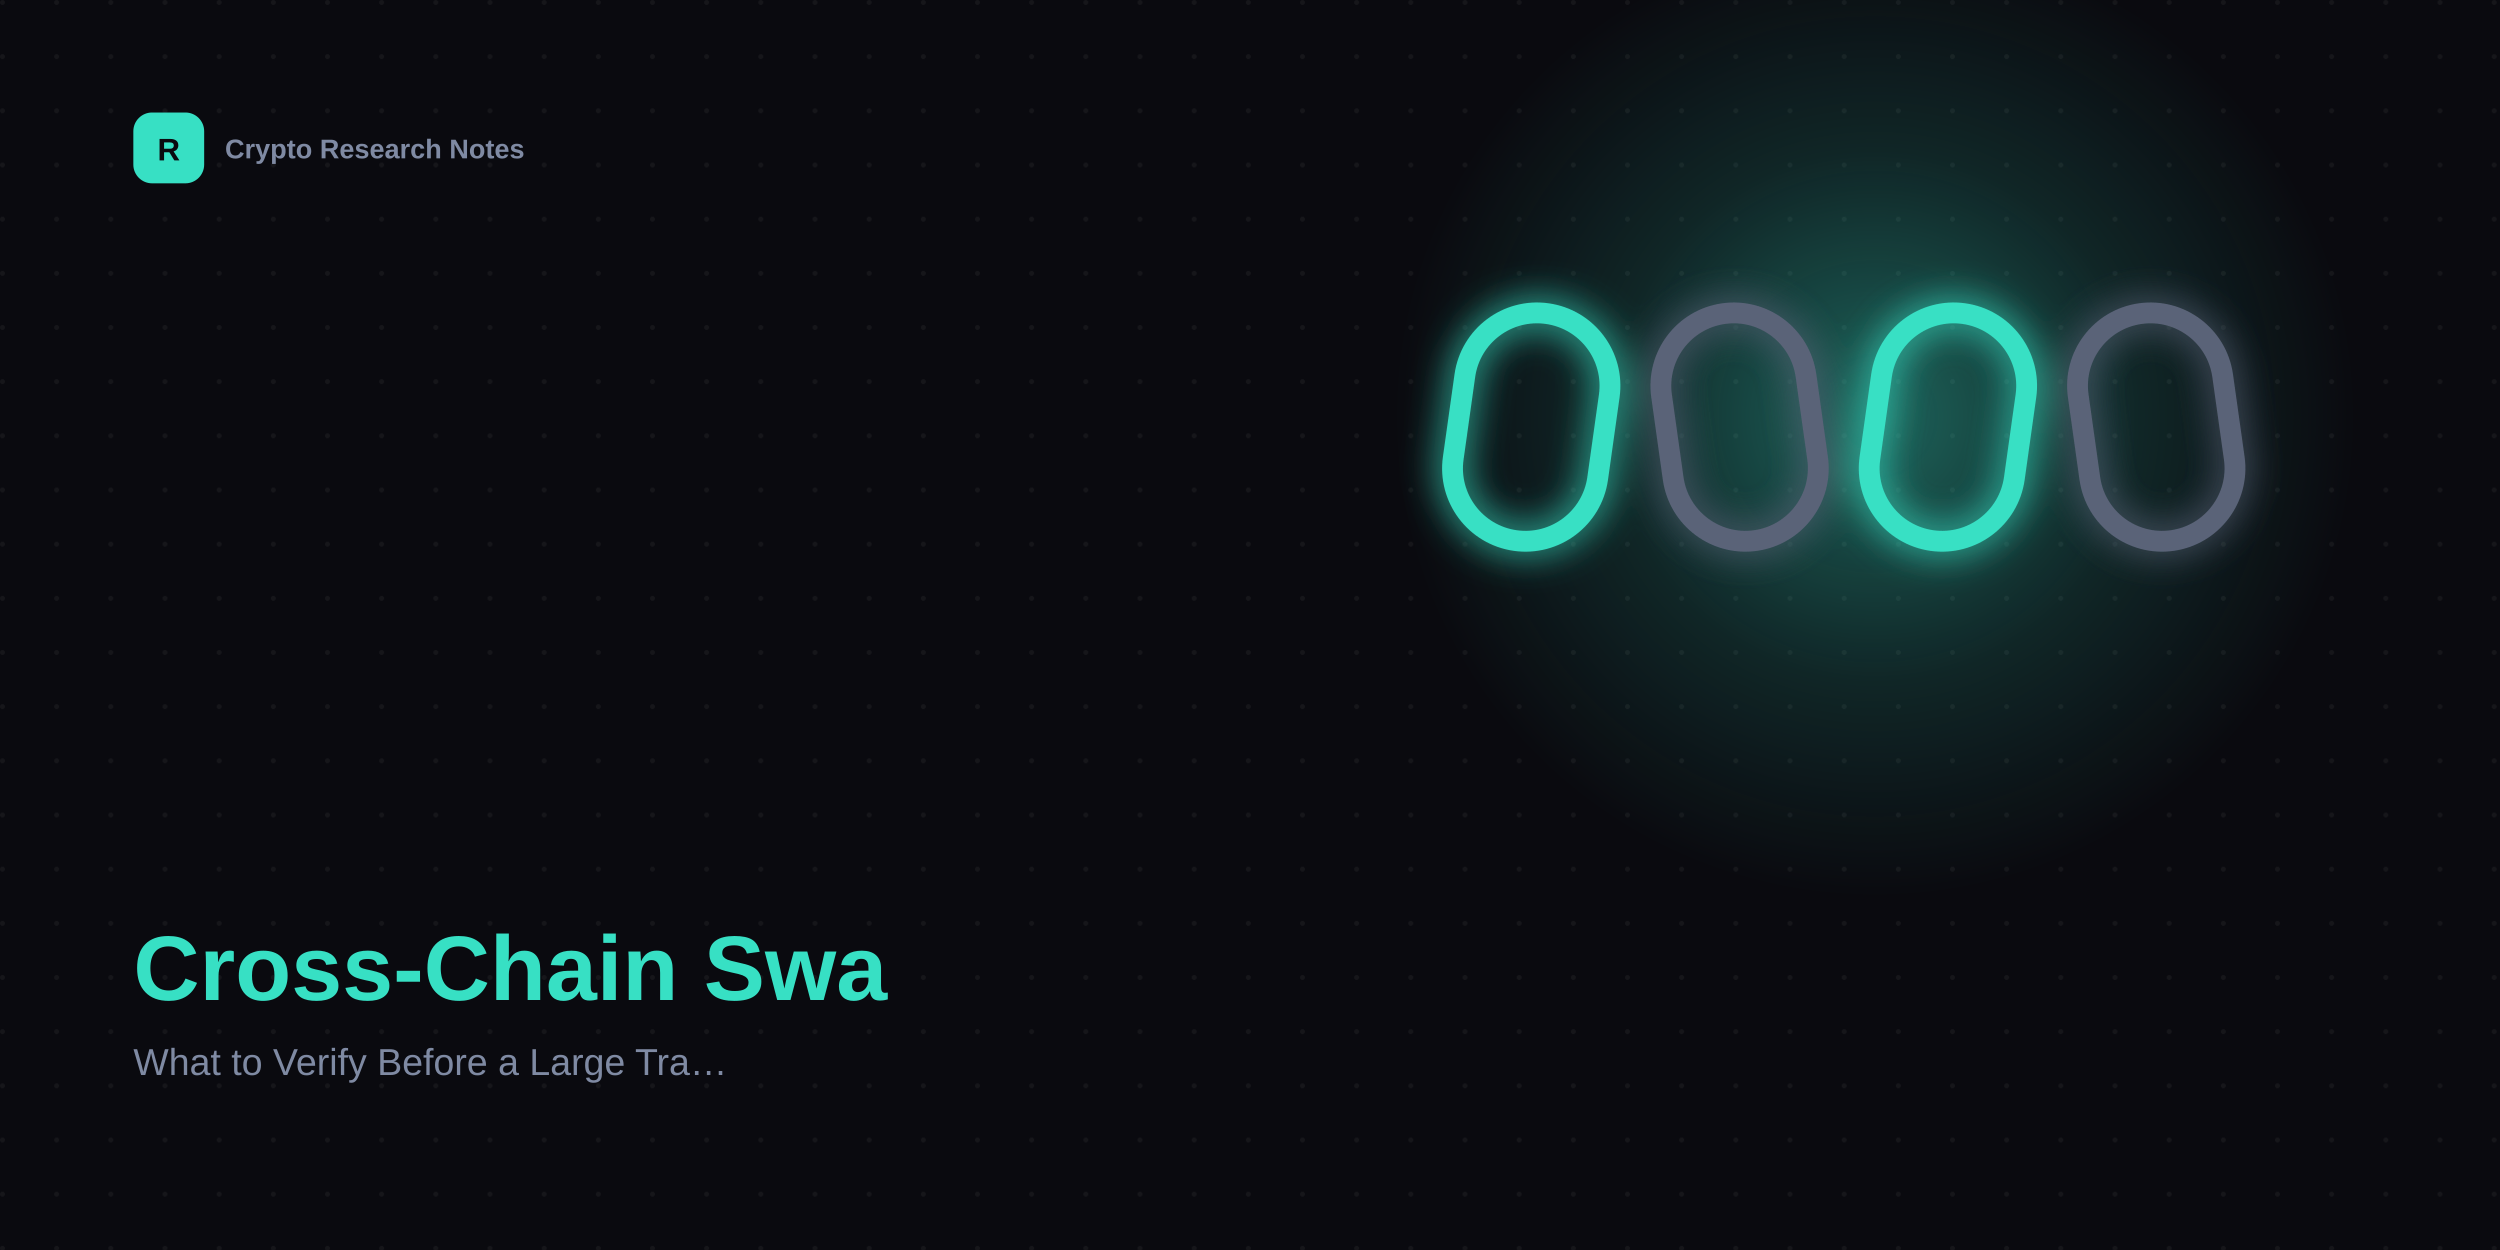
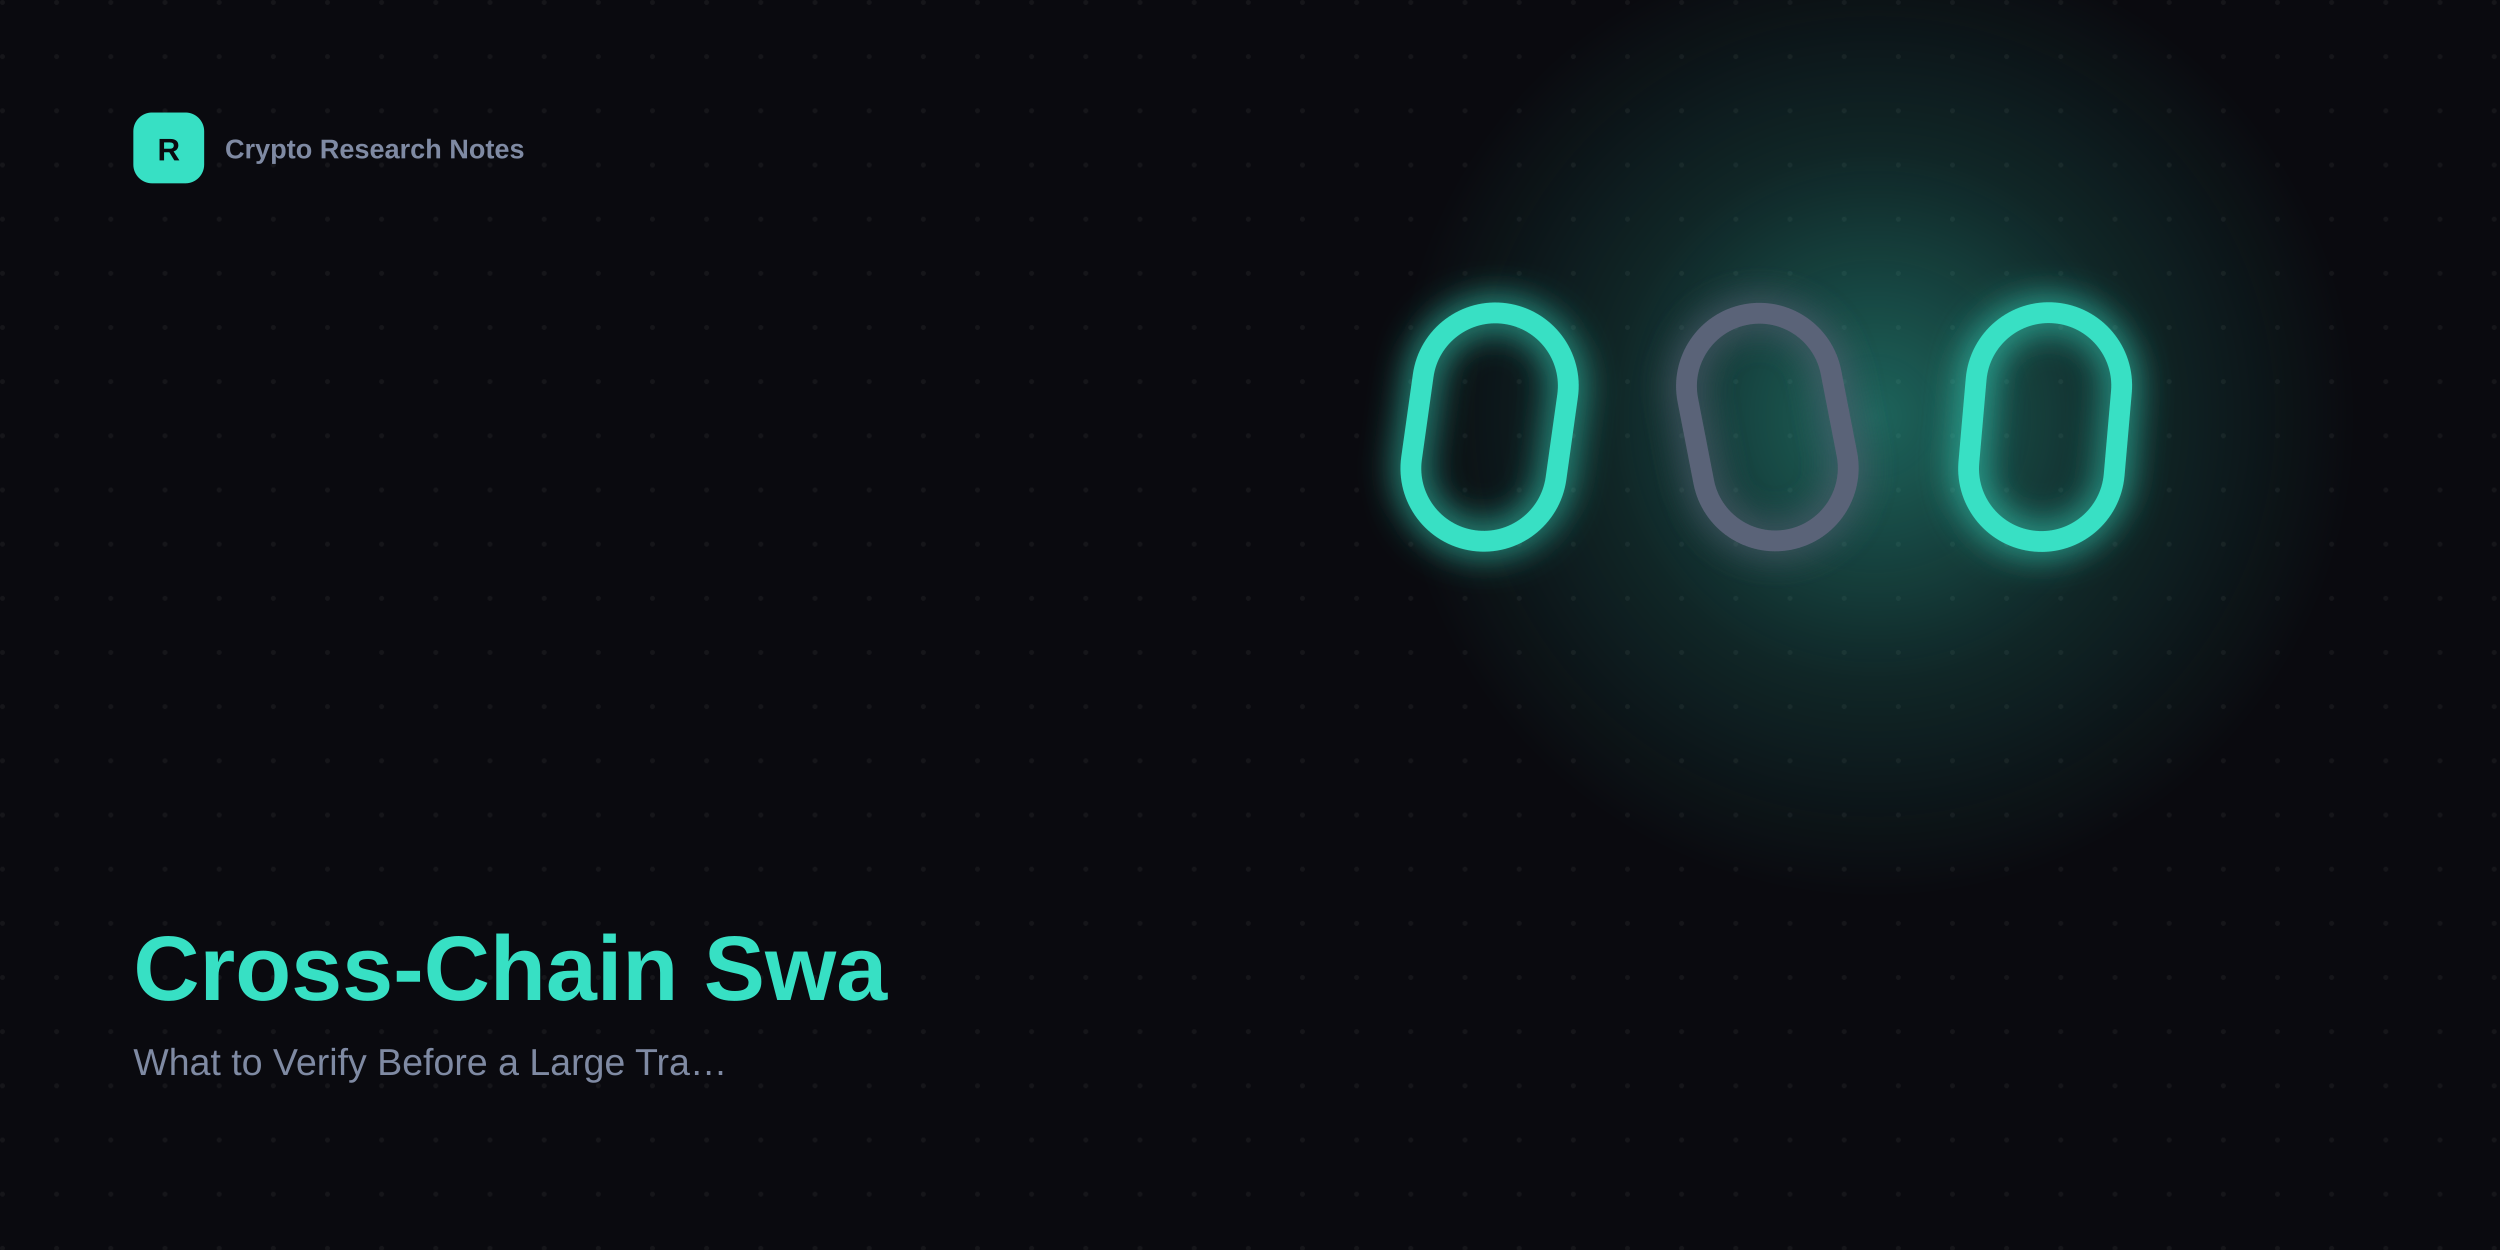
<svg xmlns="http://www.w3.org/2000/svg" viewBox="0 0 1200 600" role="img" aria-label="Cross-Chain Swa：What to Verify Before a Large Tra… 主题配图">
  <defs>
    <radialGradient id="glowcrosschainen" cx="50%" cy="50%" r="50%">
      <stop offset="0%" stop-color="#37e0c4" stop-opacity="0.42" />
      <stop offset="55%" stop-color="#37e0c4" stop-opacity="0.13" />
      <stop offset="100%" stop-color="#37e0c4" stop-opacity="0" />
    </radialGradient>
    <linearGradient id="barcrosschainen" x1="0" y1="1" x2="0" y2="0">
      <stop offset="0%" stop-color="#2fb6e0" stop-opacity="0.95" />
      <stop offset="100%" stop-color="#37e0c4" stop-opacity="0.95" />
    </linearGradient>
    <filter id="softcrosschainen" x="-80%" y="-80%" width="260%" height="260%">
      <feGaussianBlur stdDeviation="9" result="b" />
      <feMerge>
        <feMergeNode in="b" />
        <feMergeNode in="SourceGraphic" />
      </feMerge>
    </filter>
    <pattern id="dotscrosschainen" width="26" height="26" patternUnits="userSpaceOnUse">
      <circle cx="1.2" cy="1.2" r="1.2" fill="#ffffff" fill-opacity="0.05" />
    </pattern>
  </defs>
  <rect width="1200" height="600" fill="#0a0a0f" />
  <rect width="1200" height="600" fill="url(#dotscrosschainen)" />
  <g transform="translate(64,54)">
    <rect x="0" y="0" width="34" height="34" rx="9" fill="#37e0c4" />
    <text x="17" y="23" font-family="'Segoe UI',Arial,sans-serif" font-size="15" font-weight="700" fill="#0a0a0f" text-anchor="middle">R</text>
    <text x="44" y="22" font-family="'Segoe UI',Arial,sans-serif" font-size="13" font-weight="600" fill="#7f8aa3">Crypto Research Notes</text>
  </g>
  <circle cx="900" cy="200" r="230" fill="url(#glowcrosschainen)" />
  <g filter="url(#softcrosschainen)">
-     <rect x="700" y="150" width="70" height="110" rx="35" fill="none" stroke="#37e0c4" stroke-width="10" transform="rotate(8 735 205)" />
-     <rect x="800" y="150" width="70" height="110" rx="35" fill="none" stroke="#5a6478" stroke-width="10" transform="rotate(-8 835 205)" />
-     <rect x="900" y="150" width="70" height="110" rx="35" fill="none" stroke="#37e0c4" stroke-width="10" transform="rotate(8 935 205)" />
-     <rect x="1000" y="150" width="70" height="110" rx="35" fill="none" stroke="#5a6478" stroke-width="10" transform="rotate(-8 1035 205)" />
+     <rect x="680" y="150" width="70" height="110" rx="35" fill="none" stroke="#37e0c4" stroke-width="10" transform="rotate(8 715 205)" />
+     <rect x="813.333" y="150" width="70" height="110" rx="35" fill="none" stroke="#5a6478" stroke-width="10" transform="rotate(-11 848.3333 205)" />
+     <rect x="946.667" y="150" width="70" height="110" rx="35" fill="none" stroke="#37e0c4" stroke-width="10" transform="rotate(5 981.6667 205)" />
  </g>
  <g font-family="'Segoe UI',Arial,sans-serif" font-weight="800">
    <text font-size="44" fill="#37e0c4">
      <tspan x="64" y="480">Cross-Chain Swa</tspan>
    </text>
  </g>
  <text x="64" y="516" font-family="'Segoe UI',Arial,sans-serif" font-size="18" fill="#7f8aa3">What to Verify Before a Large Tra…</text>
</svg>
